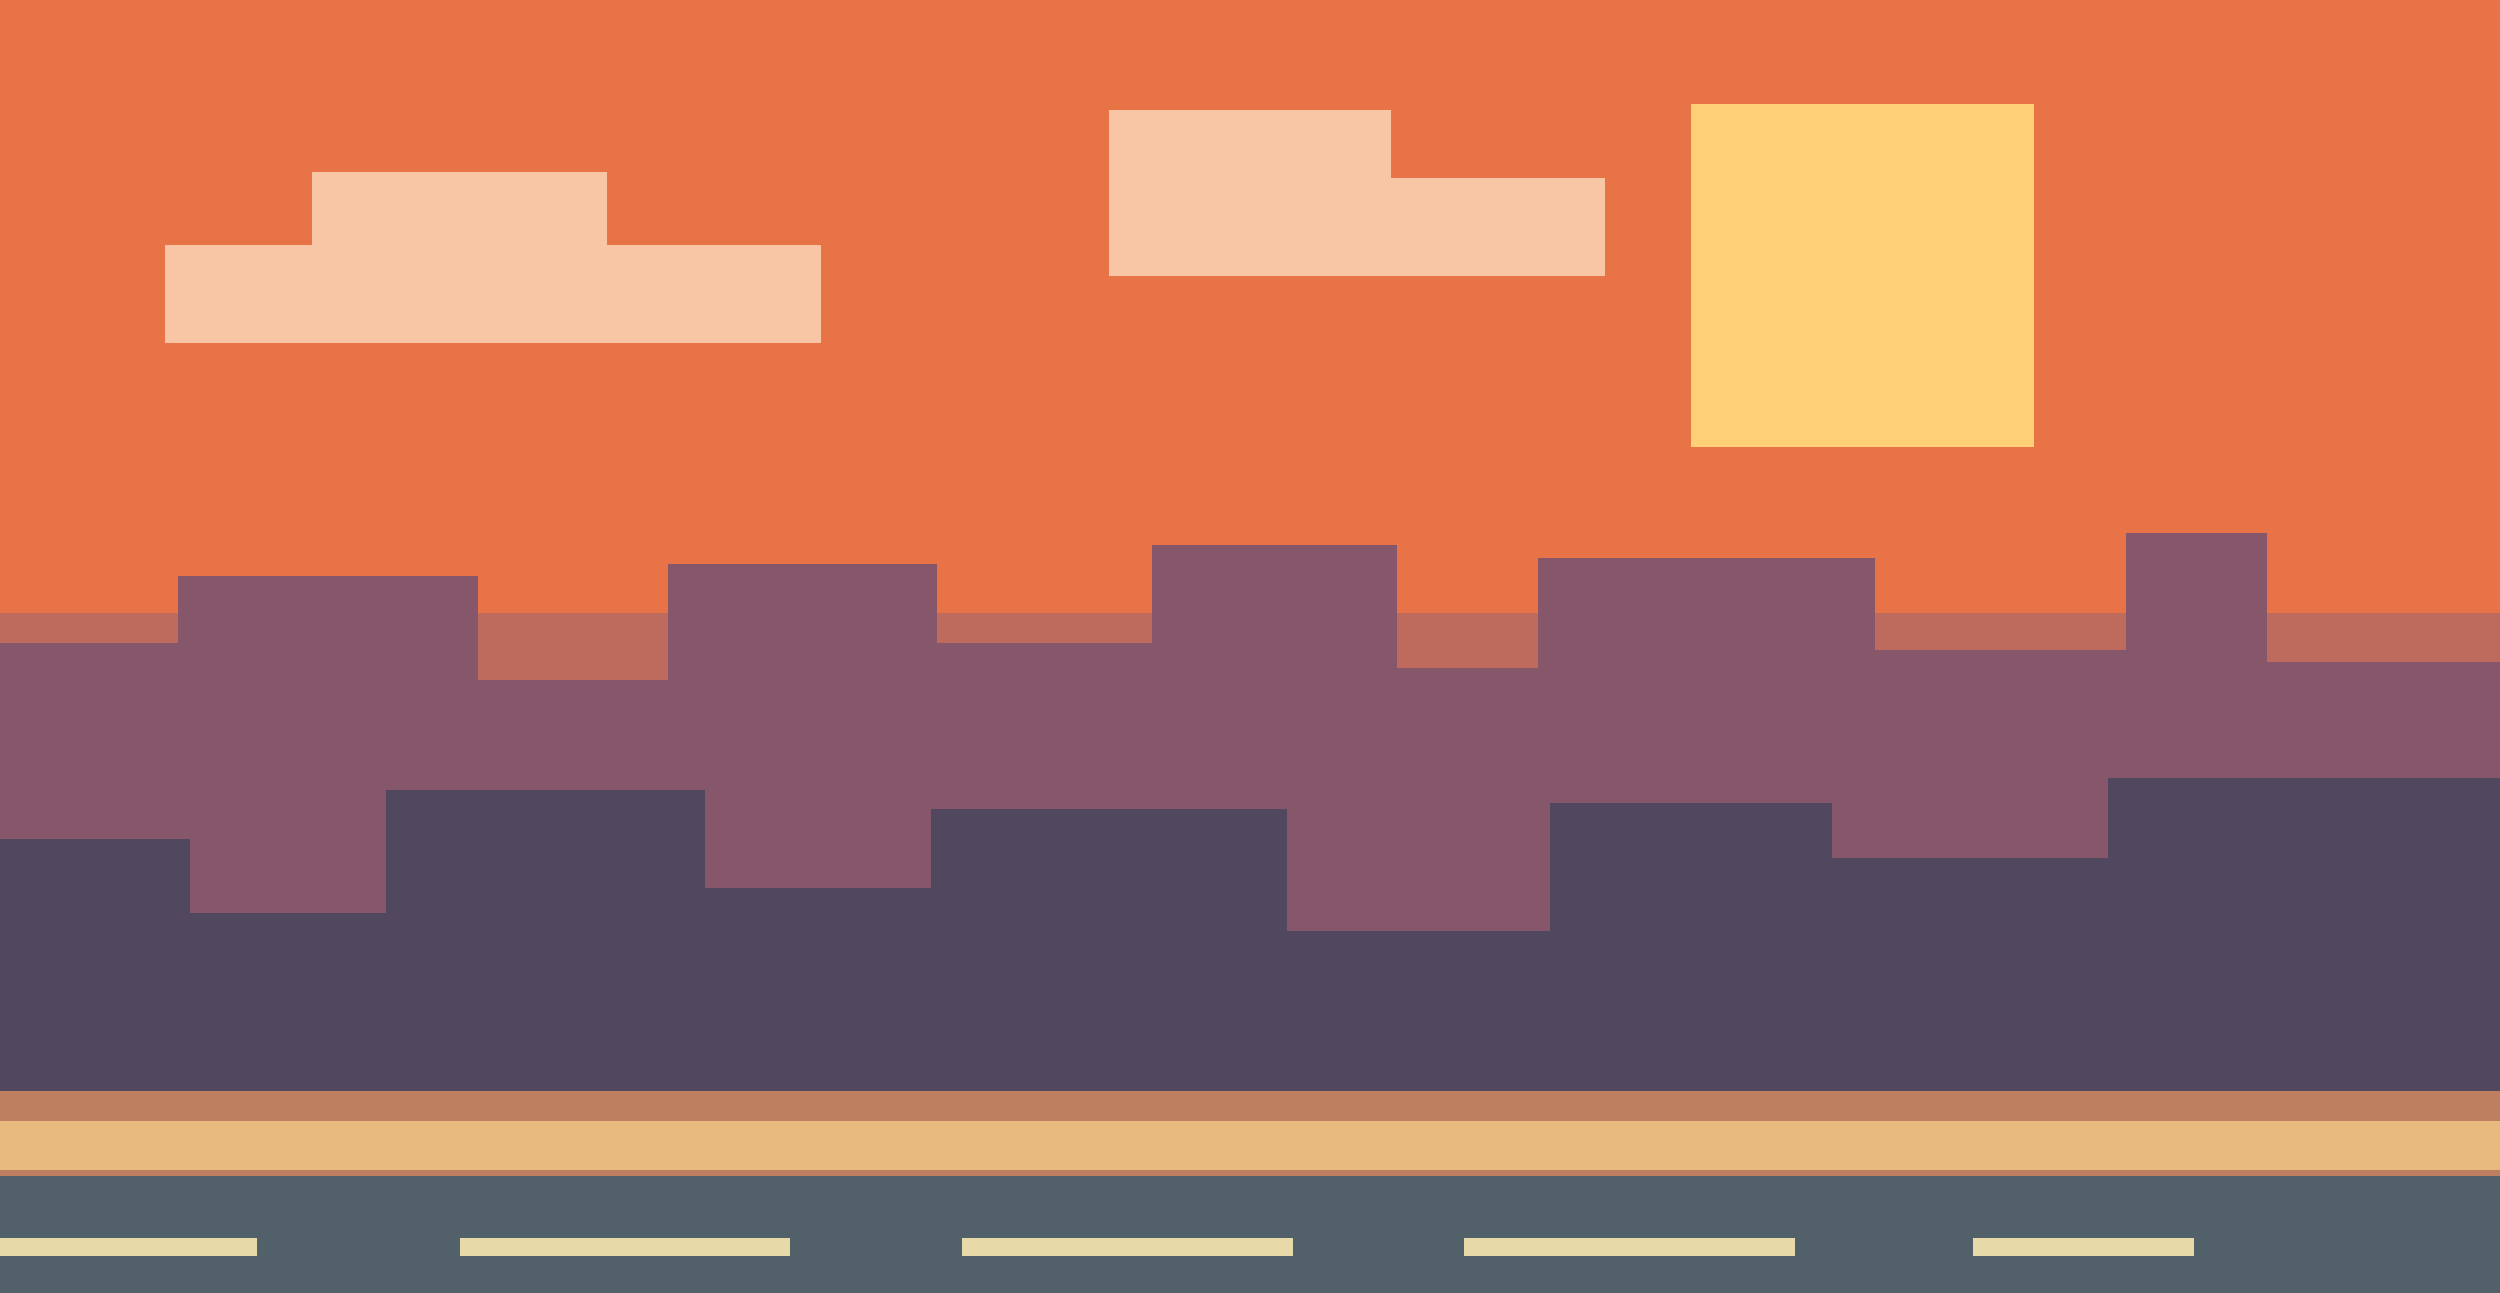
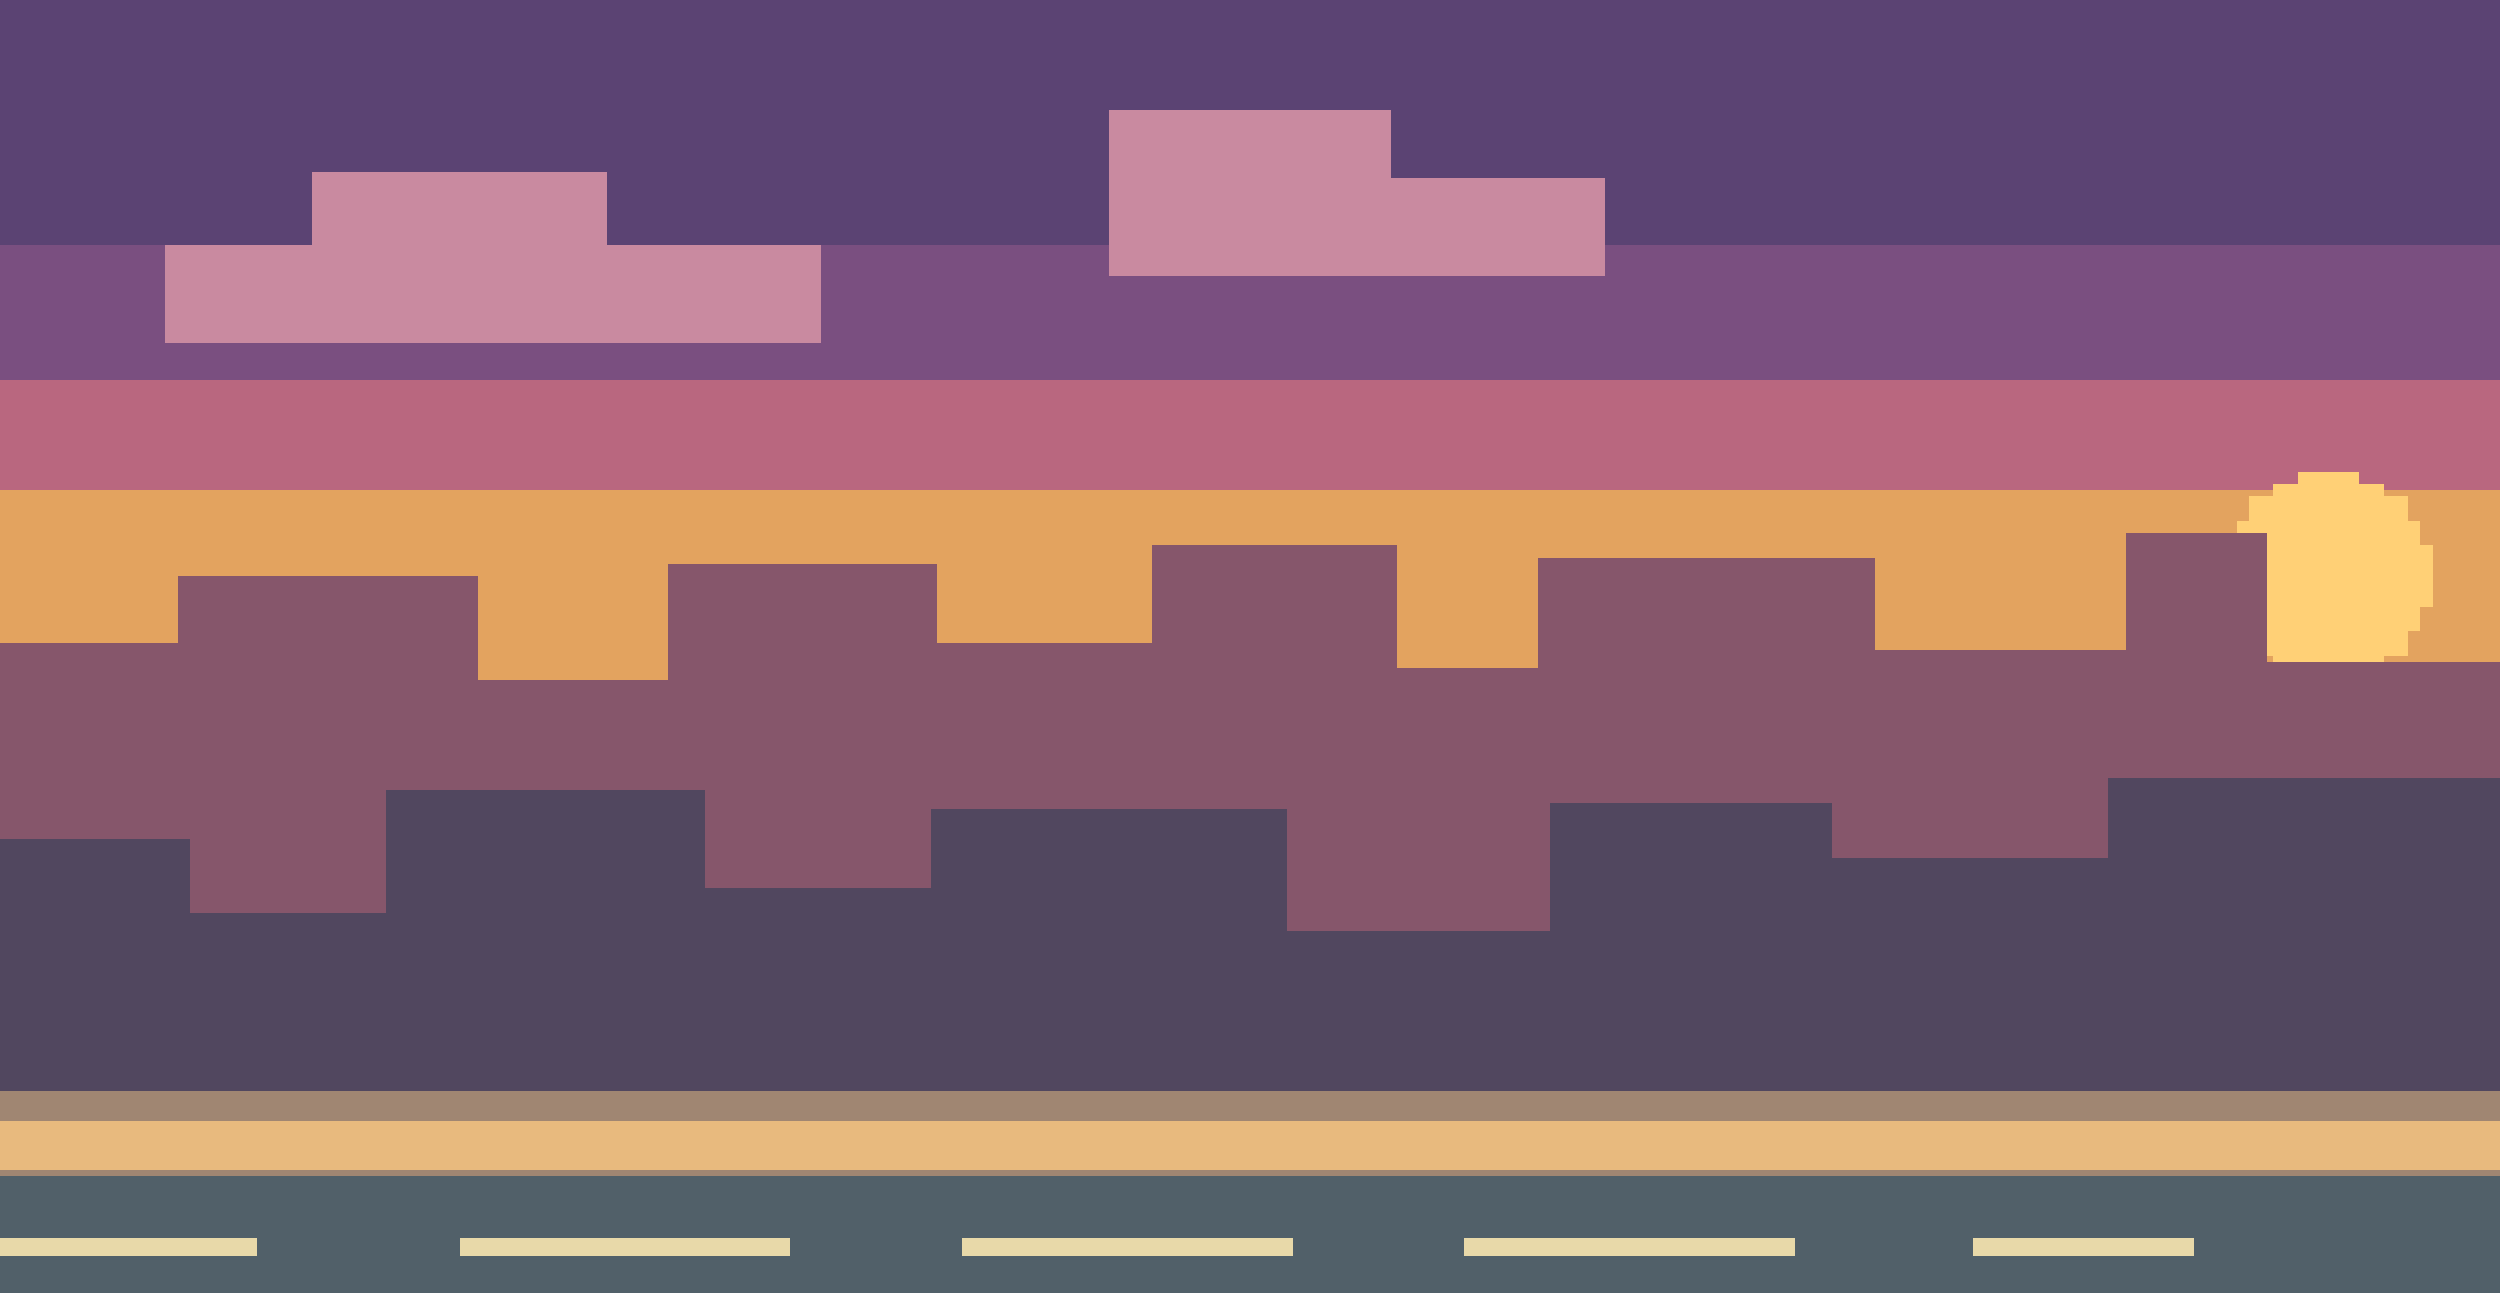
<svg xmlns="http://www.w3.org/2000/svg" width="408" height="211" shape-rendering="crispEdges" viewBox="0 0 408 211" preserveAspectRatio="none">
-   <rect width="408" height="211" fill="#e87346" />
-   <rect y="100" width="408" height="111" fill="#be6a5d" />
-   <rect x="276" y="17" width="56" height="56" fill="#ffd076" />
-   <path fill="#f8c6a4" d="M27 40h24V28h48v12h35v16H27zM181 18h46v11h35v16h-81z" />
+   <rect y="0" width="408" height="40" fill="#5b4373" />
+   <rect y="40" width="408" height="22" fill="#7a4f80" />
+   <rect y="62" width="408" height="18" fill="#b9677f" />
+   <rect y="80" width="408" height="20" fill="#e3a35f" />
+   <rect y="100" width="408" height="111" fill="#e3a35f" />
+   <path fill="#ffd076" d="M375 77h10v2h-10zM371 79h18v2h-18zM367 81h26v2h-26zM367 83h26v2h-26zM365 85h30v2h-30zM365 87h30v2h-30zM363 89h34v2h-34zM363 91h34v2h-34zM363 93h34v2h-34zM363 95h34v2h-34zM363 97h34v2h-34zM365 99h30v2h-30zM365 101h30v2h-30zM367 103h26v2h-26zM367 105h26v2h-26zM371 107h18v2h-18zM375 109h10v2h-10z" />
+   <path fill="#c98aa0" d="M27 40h24V28h48v12h35v16H27zM181 18h46v11h35v16h-81z" />
  <path fill="#86566b" d="M0 143V105h29v-11h49v17h31v-19h44v13h35V89h40v20h23V91h55v15h41V87h23v21h38v103H0z" />
  <path fill="#51475f" d="M0 160v-23h31v12h32v-20h52v16h37v-13h58v20h43v-21h46v9h45v-13h64v84H0z" />
-   <path fill="#be7f61" d="M0 178h408v33H0z" />
+   <path fill="#a08672" d="M0 178h408v33H0z" />
  <path fill="#e8ba7e" d="M0 183h408v8H0z" />
  <path fill="#516069" d="M0 192h408v19H0z" />
  <path fill="#e8d9a9" d="M0 202h42v3H0zm75 0h54v3H75zm82 0h54v3h-54zm82 0h54v3h-54zm83 0h36v3h-36z" />
</svg>
